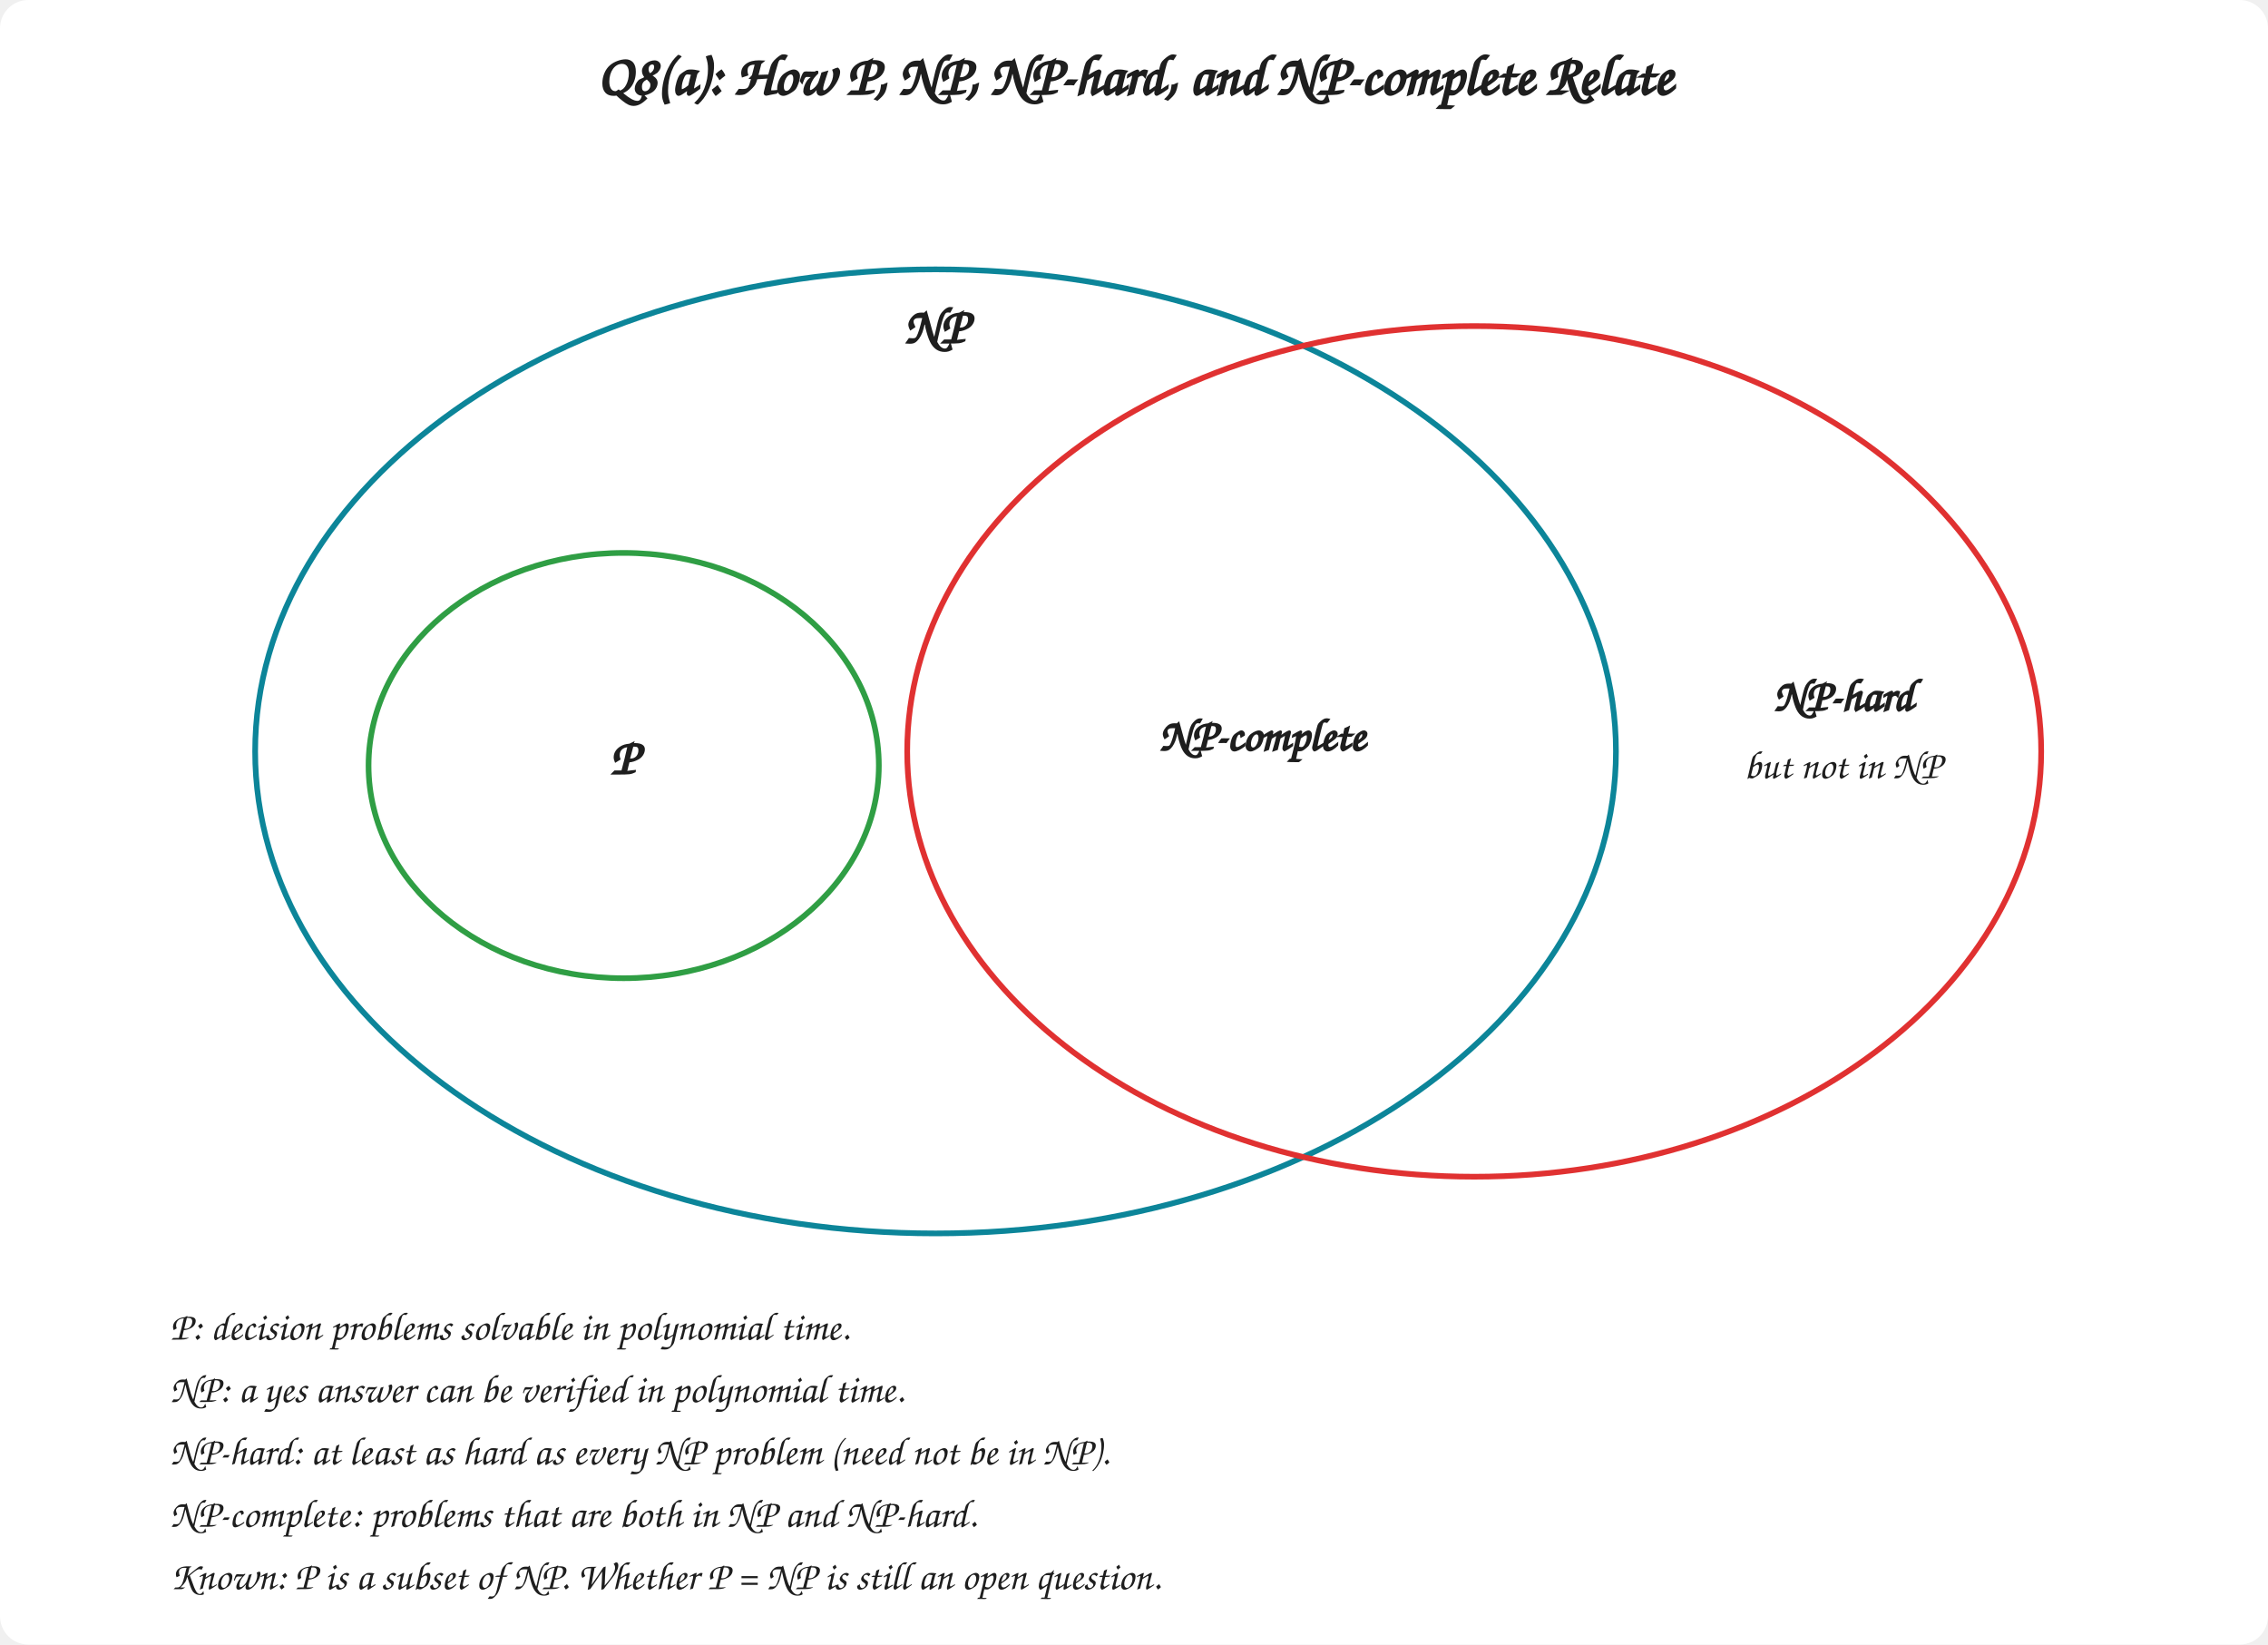
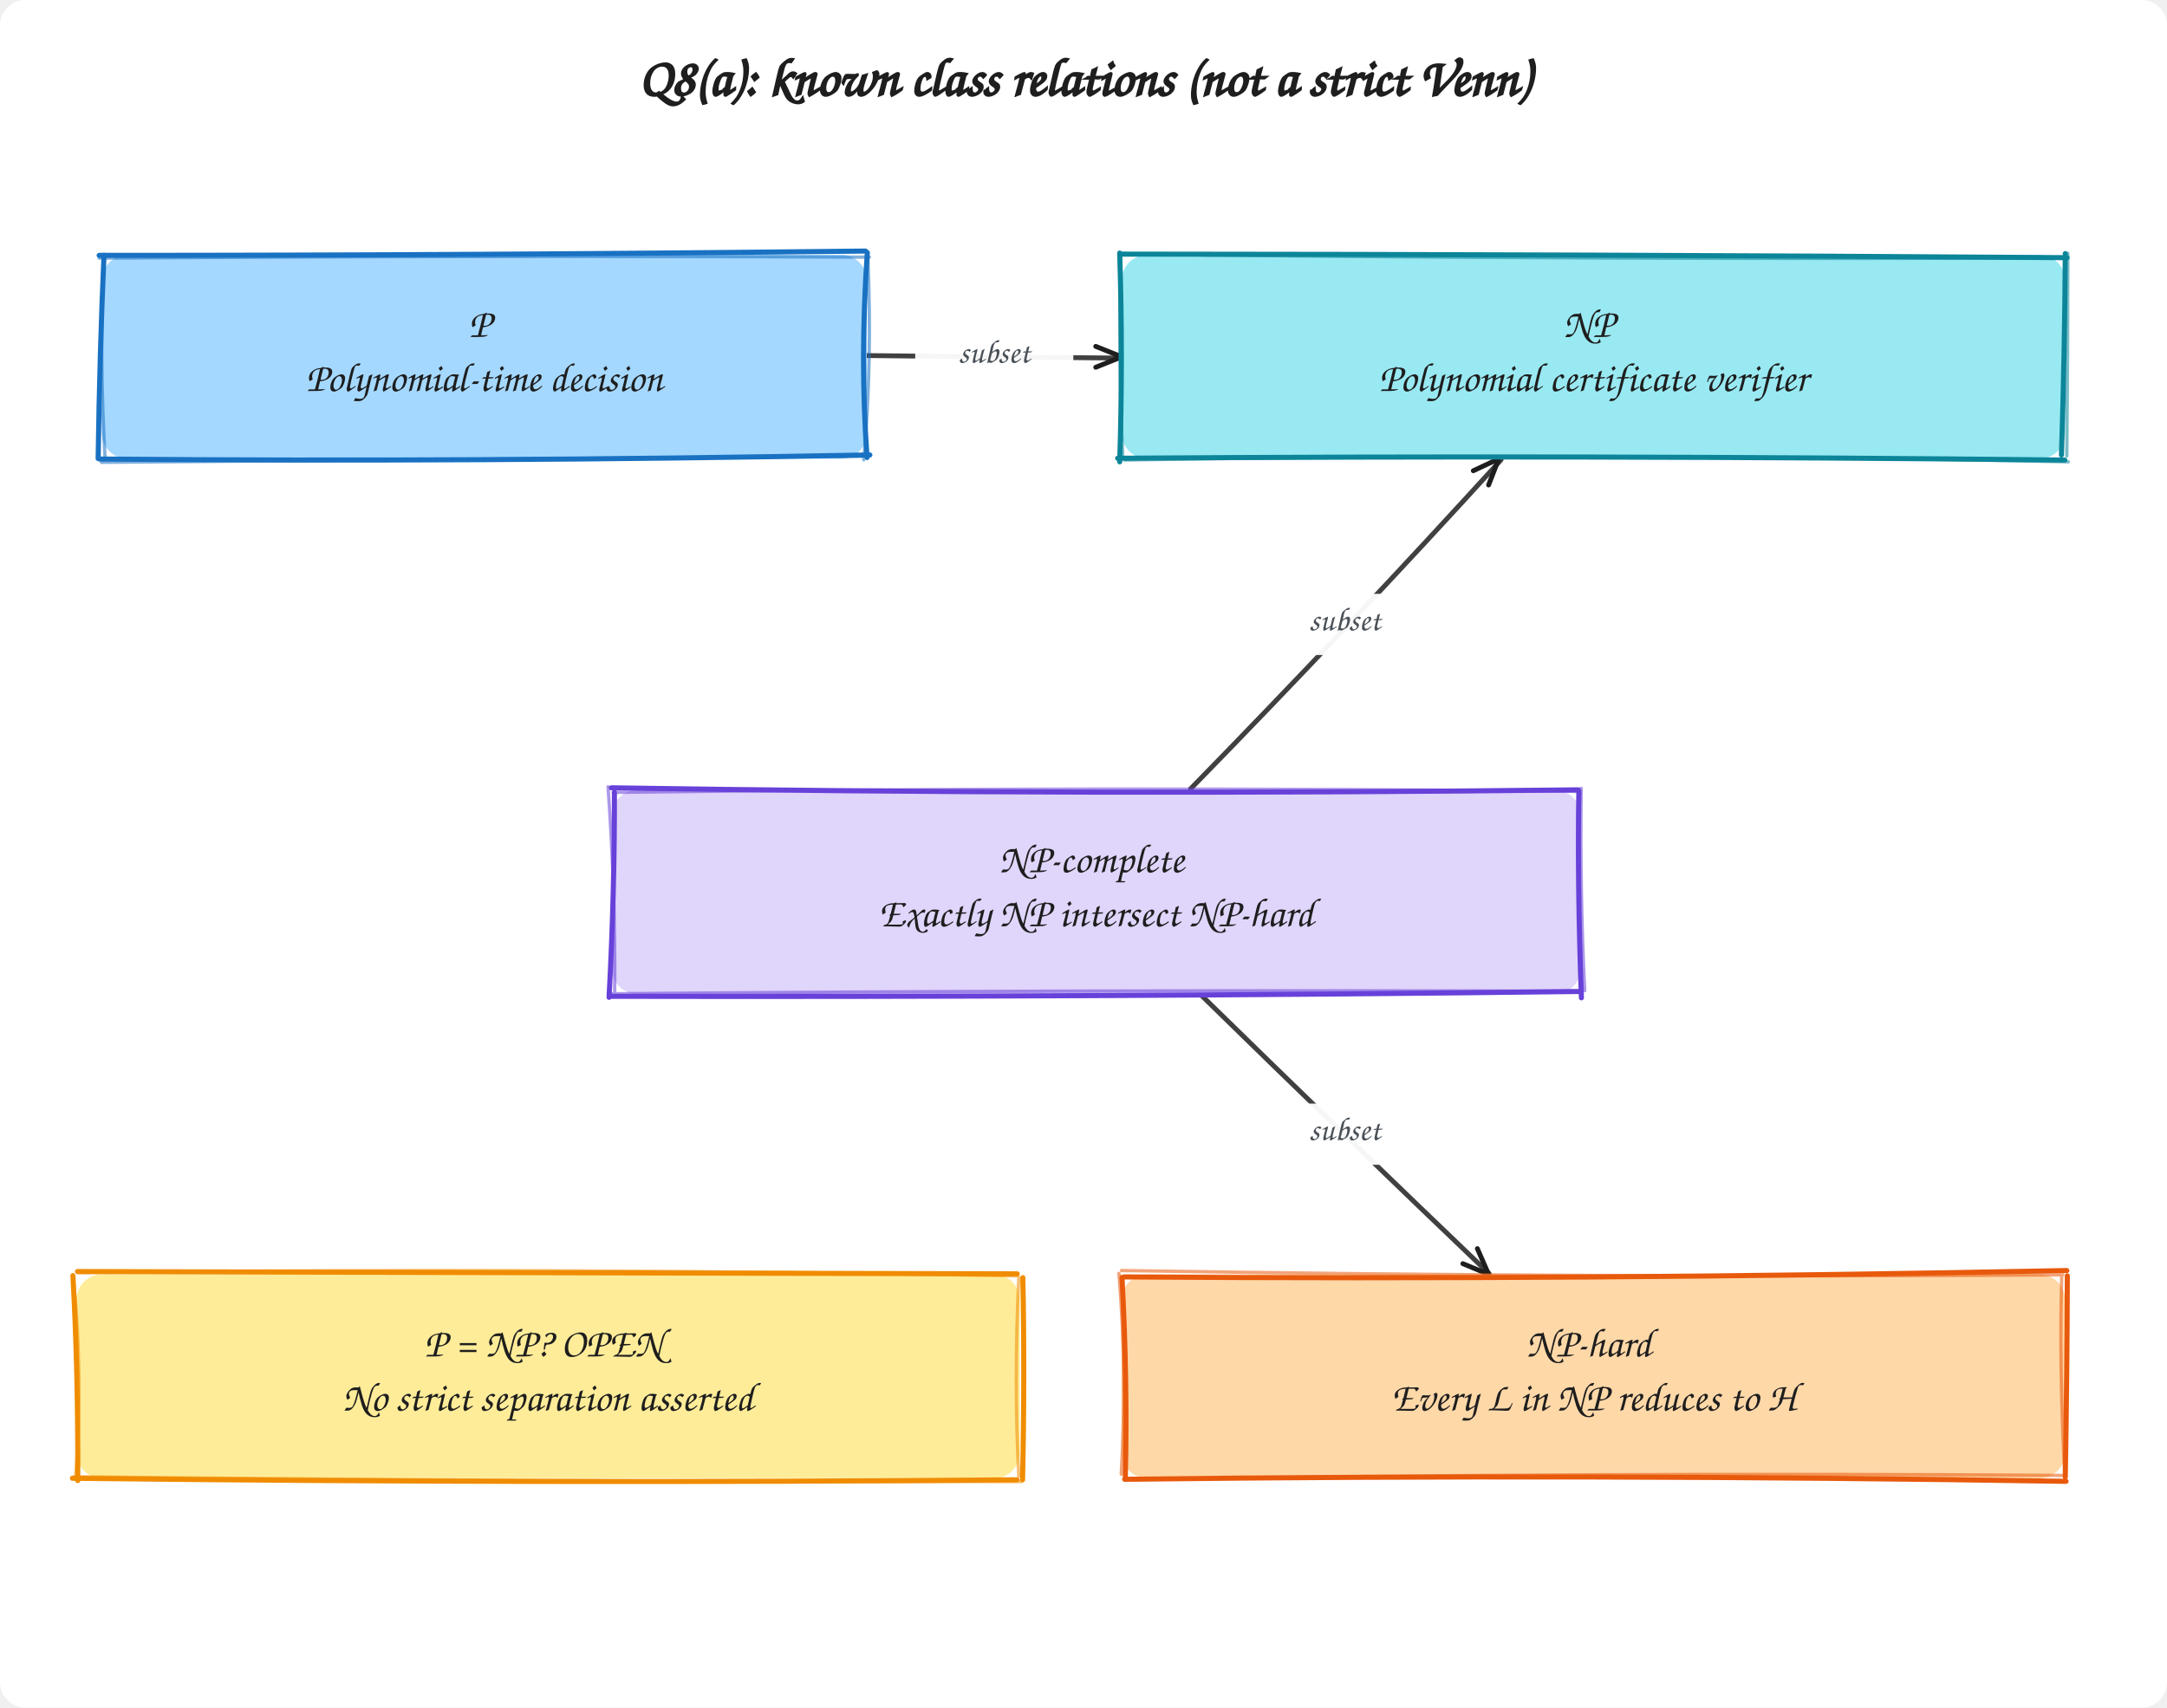
- <svg xmlns="http://www.w3.org/2000/svg" width="800" height="580" viewBox="0 0 800 580" role="img" aria-label="Relationship between P, NP, NP-hard and NP-complete">
-   <defs>
-     <marker id="arrow" markerWidth="10" markerHeight="10" refX="8" refY="5" orient="auto">
-       <path d="M0,0 L10,5 L0,10 z" fill="#1e1e1e" />
-     </marker>
-   </defs>
-   <rect width="800" height="580" fill="#ffffff" rx="10" />
-   <g font-family="&quot;Segoe Print&quot;, &quot;Bradley Hand&quot;, Chilanka, &quot;Comic Sans MS&quot;, &quot;Comic Neue&quot;, cursive" dominant-baseline="central">
-     <text x="400" y="30" text-anchor="middle" font-weight="bold" font-size="20" fill="#1e1e1e">Q8(a): How P, NP, NP-hard, and NP-complete Relate</text>
-     <ellipse cx="330" cy="265" rx="240" ry="170" fill="none" stroke="#0c8599" stroke-width="2" />
-     <ellipse cx="520" cy="265" rx="200" ry="150" fill="none" stroke="#e03131" stroke-width="2" />
-     <ellipse cx="220" cy="270" rx="90" ry="75" fill="none" stroke="#2f9e44" stroke-width="2" />
-     <text x="330" y="118" text-anchor="middle" font-weight="bold" font-size="18" fill="#1e1e1e">NP</text>
-     <text x="220" y="270" text-anchor="middle" font-weight="bold" font-size="18" fill="#1e1e1e">P</text>
-     <text x="445" y="262" text-anchor="middle" font-weight="bold" font-size="16" fill="#1e1e1e">NP-complete</text>
-     <text x="650" y="248" text-anchor="middle" font-weight="bold" font-size="16" fill="#1e1e1e">NP-hard</text>
-     <text x="650" y="272" text-anchor="middle" font-size="14" fill="#1e1e1e">but not in NP</text>
-     <text x="60" y="470" text-anchor="start" font-size="14" fill="#1e1e1e">P: decision problems solvable in polynomial time.</text>
-     <text x="60" y="492" text-anchor="start" font-size="14" fill="#1e1e1e">NP: a yes answer can be verified in polynomial time.</text>
-     <text x="60" y="514" text-anchor="start" font-size="14" fill="#1e1e1e">NP-hard: at least as hard as every NP problem (need not be in NP).</text>
-     <text x="60" y="536" text-anchor="start" font-size="14" fill="#1e1e1e">NP-complete: problems that are both in NP and NP-hard.</text>
-     <text x="60" y="558" text-anchor="start" font-size="14" fill="#1e1e1e">Known: P is a subset of NP. Whether P = NP is still an open question.</text>
-   </g>
+ <svg xmlns="http://www.w3.org/2000/svg" width="850" height="670" viewBox="0 0 850 670" role="img" aria-label="Q8(a): known class relations (not a strict Venn)">
+   <rect width="850" height="670" fill="#ffffff" rx="10" />
+   <text text-anchor="middle" dominant-baseline="central" font-family="&quot;Segoe Print&quot;, &quot;Bradley Hand&quot;, Chilanka, &quot;Comic Sans MS&quot;, &quot;Comic Neue&quot;, cursive" font-size="21" font-weight="bold" fill="#1e1e1e">
+     <tspan x="425.0" y="34.0">Q8(a): known class relations (not a strict Venn)</tspan>
+   </text>
+   <path d="M339.9 139.5 Q390.0 140.1 440.6 140.5" fill="none" stroke="#1e1e1e" stroke-width="1.9" stroke-linecap="round" opacity="0.85" />
+   <path d="M429.8 144.1 L440.0 140.0 L429.8 135.9" fill="none" stroke="#1e1e1e" stroke-width="1.9" stroke-linecap="round" stroke-linejoin="round" />
+   <rect x="359.0" y="128.0" width="62" height="24" rx="6" fill="#ffffff" opacity="0.95" />
+   <text text-anchor="middle" dominant-baseline="central" font-family="&quot;Segoe Print&quot;, &quot;Bradley Hand&quot;, Chilanka, &quot;Comic Sans MS&quot;, &quot;Comic Neue&quot;, cursive" font-size="13" font-weight="normal" fill="#495057">
+     <tspan x="390.0" y="140.0">subset</tspan>
+   </text>
+   <path d="M467.0 309.5 Q528.8 246.3 588.8 180.4" fill="none" stroke="#1e1e1e" stroke-width="1.9" stroke-linecap="round" opacity="0.85" />
+   <path d="M583.9 190.3 L587.9 180.0 L577.9 184.7" fill="none" stroke="#1e1e1e" stroke-width="1.9" stroke-linecap="round" stroke-linejoin="round" />
+   <rect x="496.5" y="233.0" width="62" height="24" rx="6" fill="#ffffff" opacity="0.95" />
+   <text text-anchor="middle" dominant-baseline="central" font-family="&quot;Segoe Print&quot;, &quot;Bradley Hand&quot;, Chilanka, &quot;Comic Sans MS&quot;, &quot;Comic Neue&quot;, cursive" font-size="13" font-weight="normal" fill="#495057">
+     <tspan x="527.5" y="245.0">subset</tspan>
+   </text>
+   <path d="M470.4 389.7 Q527.2 445.3 584.1 499.7" fill="none" stroke="#1e1e1e" stroke-width="1.9" stroke-linecap="round" opacity="0.85" />
+   <path d="M573.8 495.8 L583.9 500.0 L579.5 489.9" fill="none" stroke="#1e1e1e" stroke-width="1.9" stroke-linecap="round" stroke-linejoin="round" />
+   <rect x="496.5" y="433.0" width="62" height="24" rx="6" fill="#ffffff" opacity="0.95" />
+   <text text-anchor="middle" dominant-baseline="central" font-family="&quot;Segoe Print&quot;, &quot;Bradley Hand&quot;, Chilanka, &quot;Comic Sans MS&quot;, &quot;Comic Neue&quot;, cursive" font-size="13" font-weight="normal" fill="#495057">
+     <tspan x="527.5" y="445.0">subset</tspan>
+   </text>
+   <rect x="40.0" y="100.0" width="300.0" height="80.0" rx="10" fill="#a5d8ff" />
+   <path d="M38.9 100.2 Q189.4 100.2 339.5 98.5 M340.2 99.1 Q337.3 140.9 340.1 179.5 M341.2 178.5 Q189.5 181.4 39.0 180.1 M38.5 179.9 Q39.1 137.5 40.8 100.1" fill="none" stroke="#1971c2" stroke-width="2" stroke-linecap="round" />
+   <path d="M38.9 101.3 Q191.1 100.2 341.0 100.9 M340.4 100.6 Q342.2 142.1 338.8 180.4 M338.9 179.0 Q189.4 180.1 39.8 181.4 M41.3 181.1 Q38.9 141.2 40.6 101.1" fill="none" stroke="#1971c2" stroke-width="1.3" stroke-linecap="round" opacity="0.55" />
+   <text text-anchor="middle" dominant-baseline="central" font-family="&quot;Segoe Print&quot;, &quot;Bradley Hand&quot;, Chilanka, &quot;Comic Sans MS&quot;, &quot;Comic Neue&quot;, cursive" font-size="16" font-weight="normal" fill="#1e1e1e">
+     <tspan x="190.0" y="129.4">P</tspan>
+     <tspan x="190.0" y="150.6">Polynomial-time decision</tspan>
+   </text>
+   <rect x="440.0" y="100.0" width="370.0" height="80.0" rx="10" fill="#99e9f2" />
+   <path d="M440.1 99.7 Q622.4 99.8 810.8 101.1 M810.1 99.5 Q809.9 137.9 808.6 178.5 M809.9 180.5 Q623.4 178.5 438.4 179.8 M439.2 181.2 Q440.5 140.6 439.2 99.3" fill="none" stroke="#0c8599" stroke-width="2" stroke-linecap="round" />
+   <path d="M441.4 99.7 Q627.3 102.0 810.1 101.2 M811.1 99.4 Q811.1 137.2 810.7 178.9 M811.3 181.2 Q626.6 177.4 441.1 180.5 M440.4 179.2 Q438.7 142.8 439.5 100.2" fill="none" stroke="#0c8599" stroke-width="1.3" stroke-linecap="round" opacity="0.55" />
+   <text text-anchor="middle" dominant-baseline="central" font-family="&quot;Segoe Print&quot;, &quot;Bradley Hand&quot;, Chilanka, &quot;Comic Sans MS&quot;, &quot;Comic Neue&quot;, cursive" font-size="16" font-weight="normal" fill="#1e1e1e">
+     <tspan x="625.0" y="129.4">NP</tspan>
+     <tspan x="625.0" y="150.6">Polynomial certificate verifier</tspan>
+   </text>
+   <rect x="240.0" y="310.0" width="380.0" height="80.0" rx="10" fill="#e0d5fa" />
+   <path d="M239.8 309.1 Q428.5 312.1 619.1 309.9 M619.3 310.3 Q618.7 347.8 620.3 391.5 M620.2 389.0 Q431.7 391.3 239.2 390.9 M238.9 391.3 Q241.1 350.2 241.0 310.9" fill="none" stroke="#6741d9" stroke-width="2" stroke-linecap="round" />
+   <path d="M240.5 310.9 Q430.7 308.5 618.6 310.5 M620.2 309.3 Q619.7 351.7 621.6 388.7 M619.4 388.9 Q427.2 388.3 239.6 389.9 M241.1 390.8 Q241.5 349.9 238.5 308.7" fill="none" stroke="#6741d9" stroke-width="1.3" stroke-linecap="round" opacity="0.55" />
+   <text text-anchor="middle" dominant-baseline="central" font-family="&quot;Segoe Print&quot;, &quot;Bradley Hand&quot;, Chilanka, &quot;Comic Sans MS&quot;, &quot;Comic Neue&quot;, cursive" font-size="16" font-weight="normal" fill="#1e1e1e">
+     <tspan x="430.0" y="339.4">NP-complete</tspan>
+     <tspan x="430.0" y="360.6">Exactly NP intersect NP-hard</tspan>
+   </text>
+   <rect x="440.0" y="500.0" width="370.0" height="80.0" rx="10" fill="#ffd8a8" />
+   <path d="M440.9 501.0 Q623.0 502.3 810.7 498.5 M810.9 500.6 Q810.8 541.0 810.1 579.5 M810.4 581.2 Q623.1 578.2 441.2 580.4 M441.4 579.7 Q442.3 542.0 440.1 501.2" fill="none" stroke="#e8590c" stroke-width="2" stroke-linecap="round" />
+   <path d="M439.9 498.5 Q627.0 501.5 809.1 500.2 M808.7 500.8 Q807.7 537.5 809.9 579.1 M810.3 578.9 Q623.7 577.5 440.8 580.6 M439.8 578.4 Q442.1 539.2 438.9 499.6" fill="none" stroke="#e8590c" stroke-width="1.3" stroke-linecap="round" opacity="0.55" />
+   <text text-anchor="middle" dominant-baseline="central" font-family="&quot;Segoe Print&quot;, &quot;Bradley Hand&quot;, Chilanka, &quot;Comic Sans MS&quot;, &quot;Comic Neue&quot;, cursive" font-size="16" font-weight="normal" fill="#1e1e1e">
+     <tspan x="625.0" y="529.4">NP-hard</tspan>
+     <tspan x="625.0" y="550.6">Every L in NP reduces to H</tspan>
+   </text>
+   <rect x="30.0" y="500.0" width="370.0" height="80.0" rx="10" fill="#ffec99" />
+   <path d="M30.4 498.9 Q217.5 499.4 399.0 499.8 M401.2 501.3 Q402.0 538.9 401.1 580.6 M398.9 580.6 Q217.3 582.2 28.4 580.0 M30.5 580.9 Q30.7 538.5 28.6 500.5" fill="none" stroke="#f08c00" stroke-width="2" stroke-linecap="round" />
+   <path d="M30.6 499.3 Q214.7 497.2 398.6 500.6 M399.6 501.2 Q397.7 542.4 399.6 579.2 M400.6 581.3 Q216.8 581.4 28.9 579.4 M29.7 579.2 Q32.7 537.9 28.6 500.2" fill="none" stroke="#f08c00" stroke-width="1.3" stroke-linecap="round" opacity="0.55" />
+   <text text-anchor="middle" dominant-baseline="central" font-family="&quot;Segoe Print&quot;, &quot;Bradley Hand&quot;, Chilanka, &quot;Comic Sans MS&quot;, &quot;Comic Neue&quot;, cursive" font-size="16" font-weight="normal" fill="#1e1e1e">
+     <tspan x="215.0" y="529.4">P = NP? OPEN</tspan>
+     <tspan x="215.0" y="550.6">No strict separation asserted</tspan>
+   </text>
</svg>
